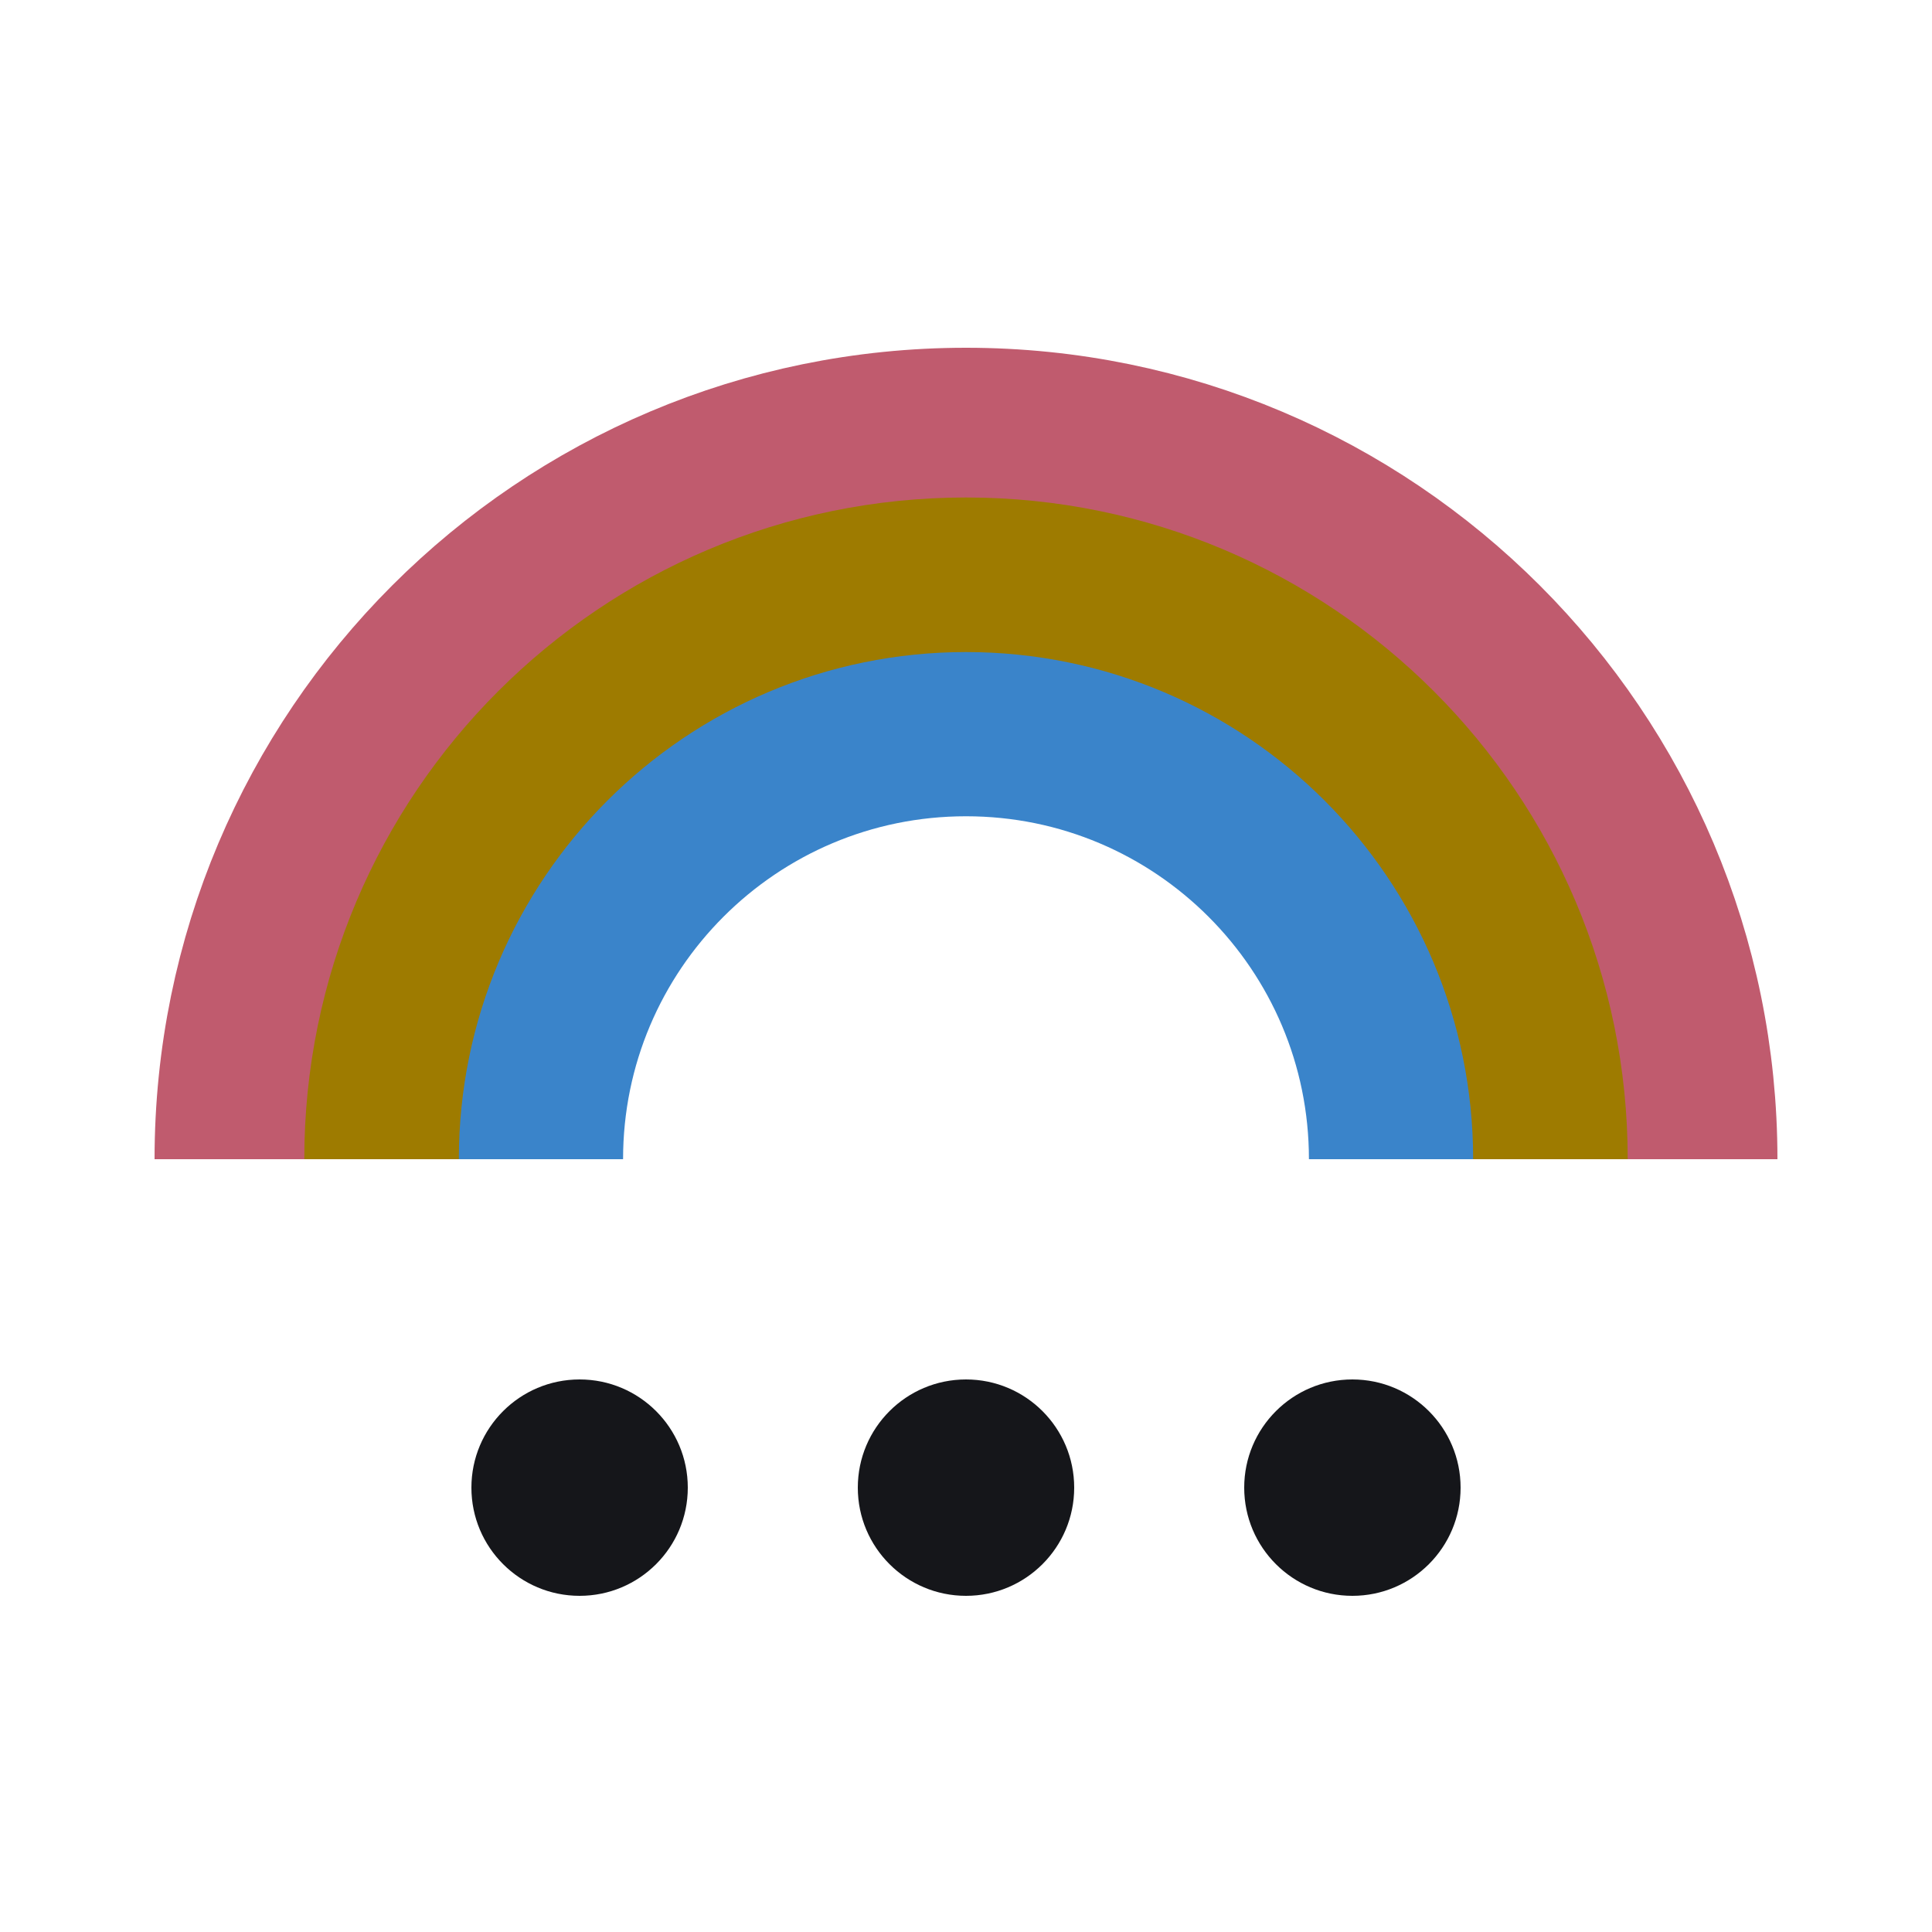
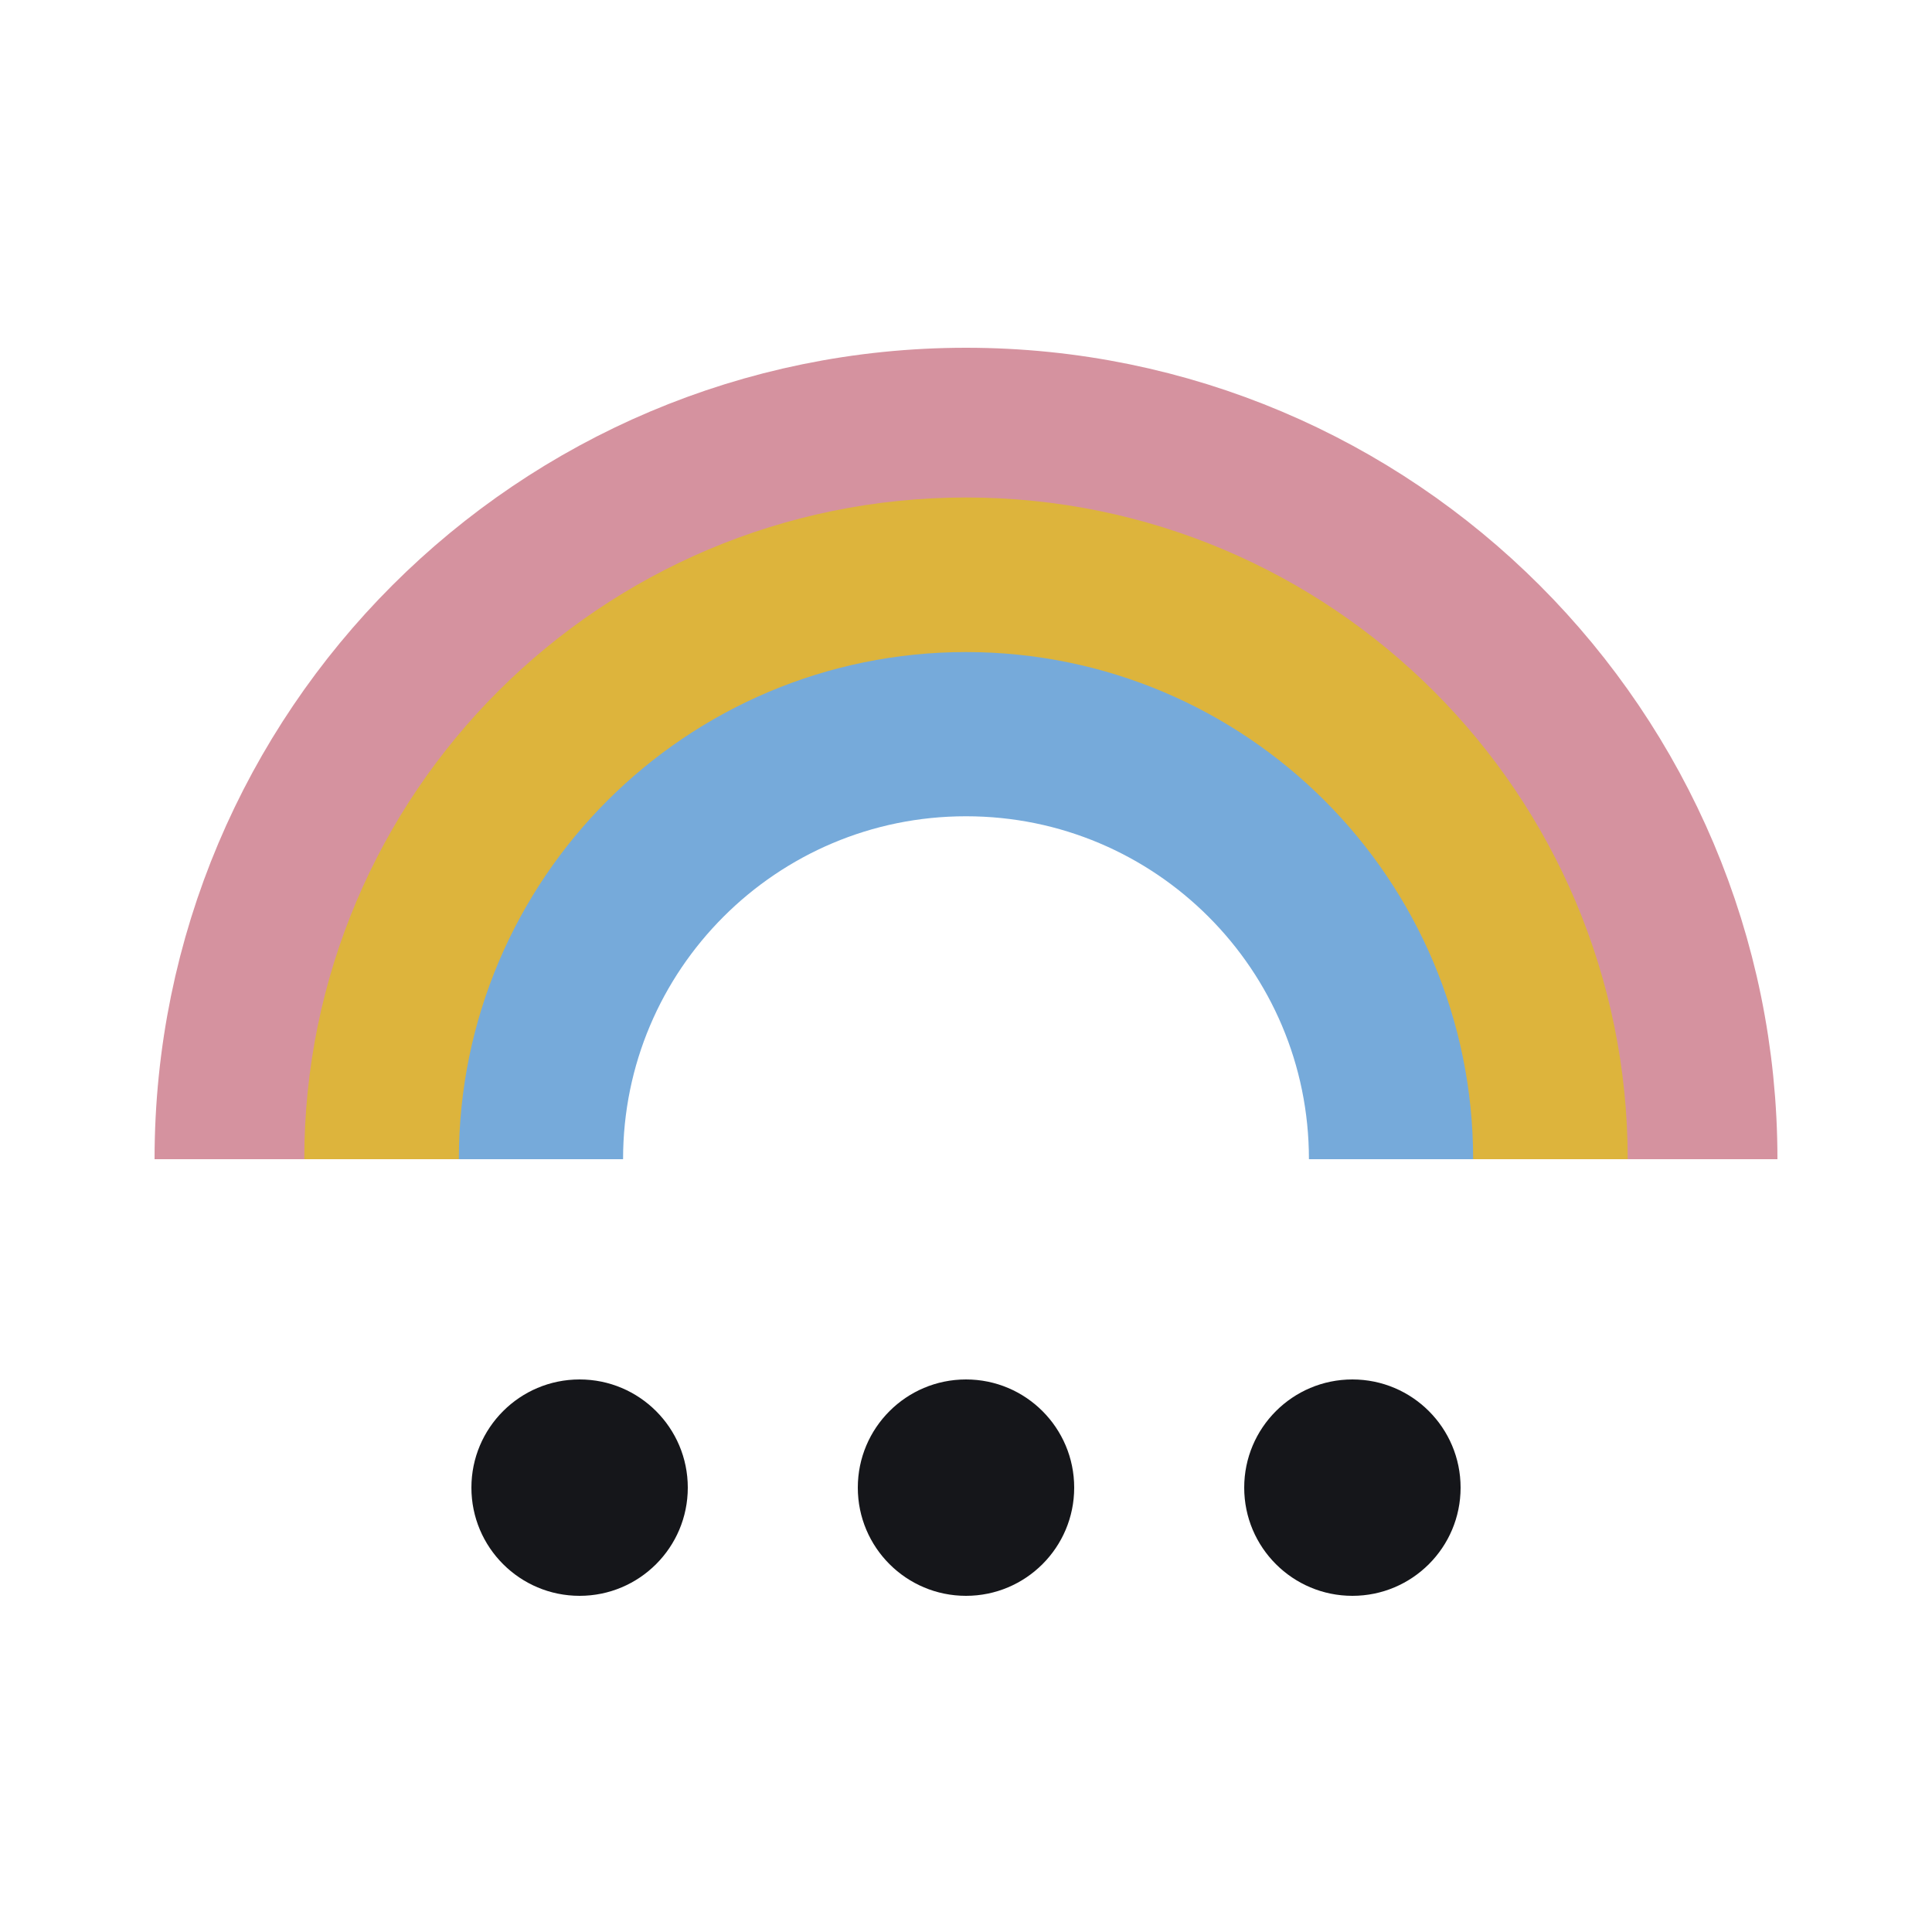
<svg xmlns="http://www.w3.org/2000/svg" viewBox="0 0 100 100">
-   <path d="M12.00 60 A38.00 38.00 0 0 1 88.00 60" fill="none" stroke="#C05B6E" stroke-width="8" stroke-linecap="butt" />
-   <path d="M20.00 60 A30.00 30.00 0 0 1 80.00 60" fill="none" stroke="#9E7B00" stroke-width="8.5" stroke-linecap="butt" />
-   <path d="M28.00 60 A22.00 22.00 0 0 1 72.00 60" fill="none" stroke="#3A84CA" stroke-width="8.5" stroke-linecap="butt" />
+   <path d="M12.00 60 A38.00 38.00 0 0 1 88.00 60" fill="none" stroke="#D5929F" stroke-width="8" stroke-linecap="butt" />
+   <path d="M20.00 60 A30.00 30.00 0 0 1 80.00 60" fill="none" stroke="#DDB43C" stroke-width="8.5" stroke-linecap="butt" />
+   <path d="M28.00 60 A22.00 22.00 0 0 1 72.00 60" fill="none" stroke="#76AADA" stroke-width="8.5" stroke-linecap="butt" />
  <circle cx="30" cy="77" r="5.6" fill="#15161A" />
  <circle cx="50" cy="77" r="5.6" fill="#15161A" />
  <circle cx="70" cy="77" r="5.6" fill="#15161A" />
</svg>
